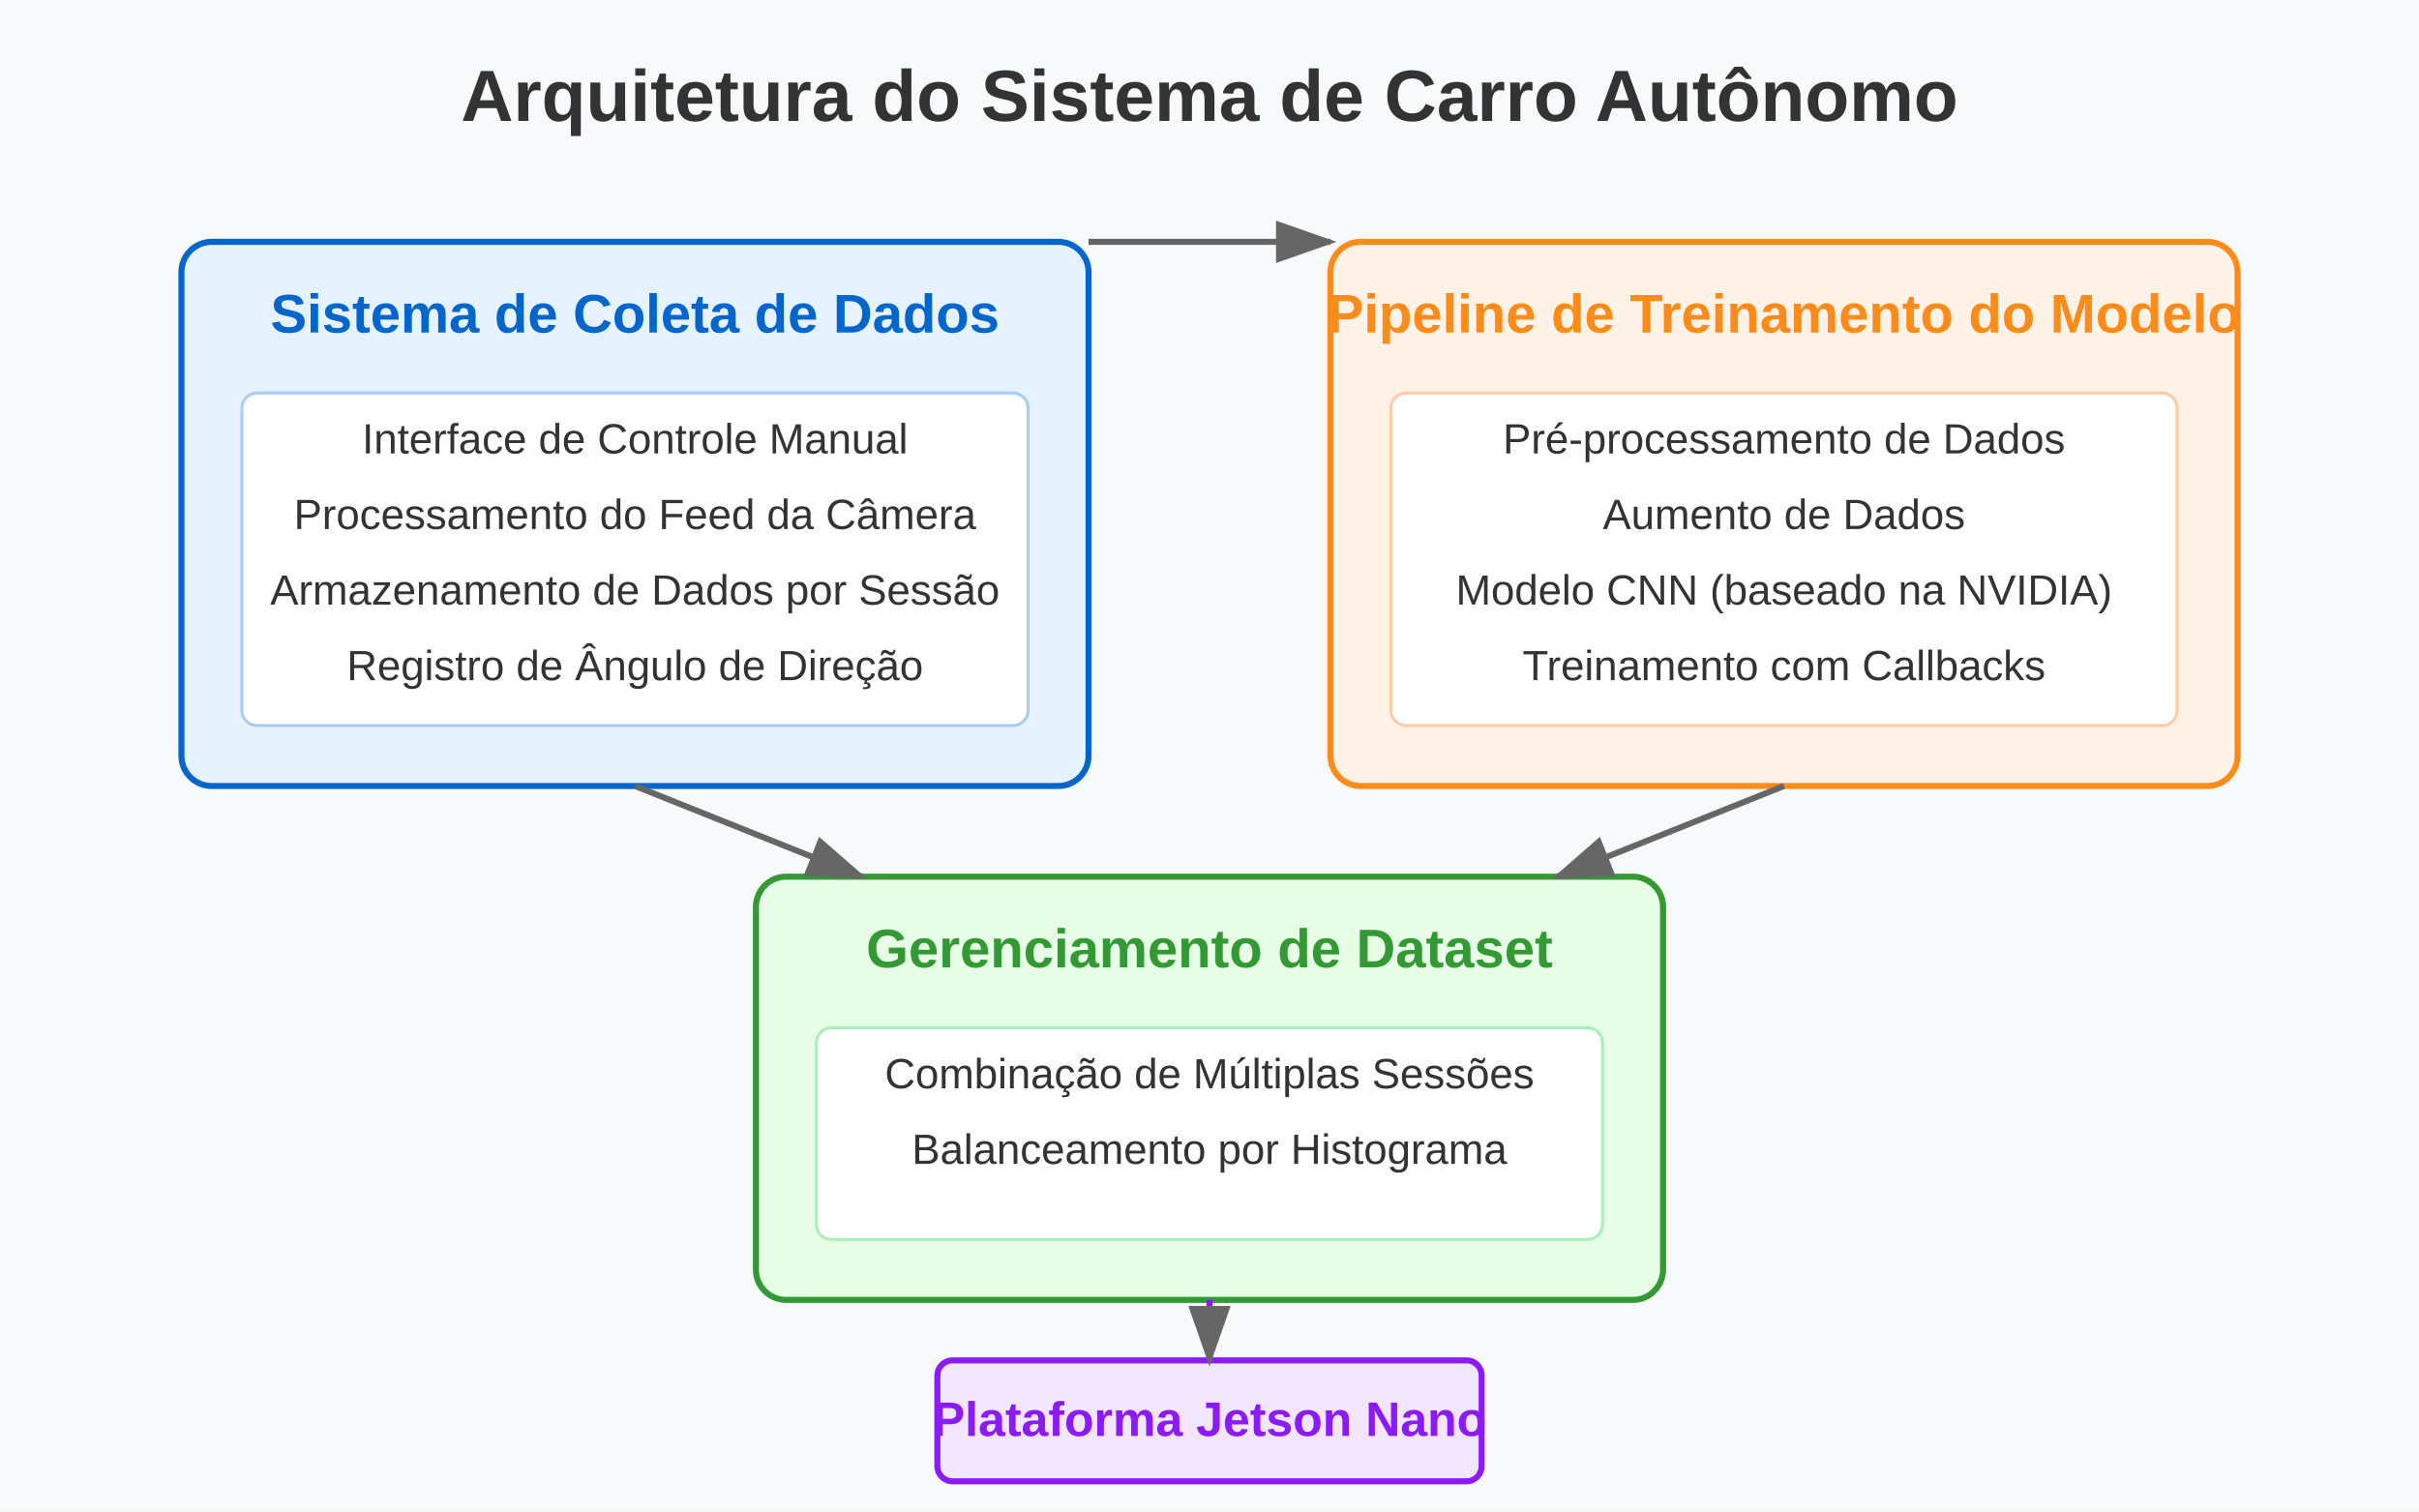
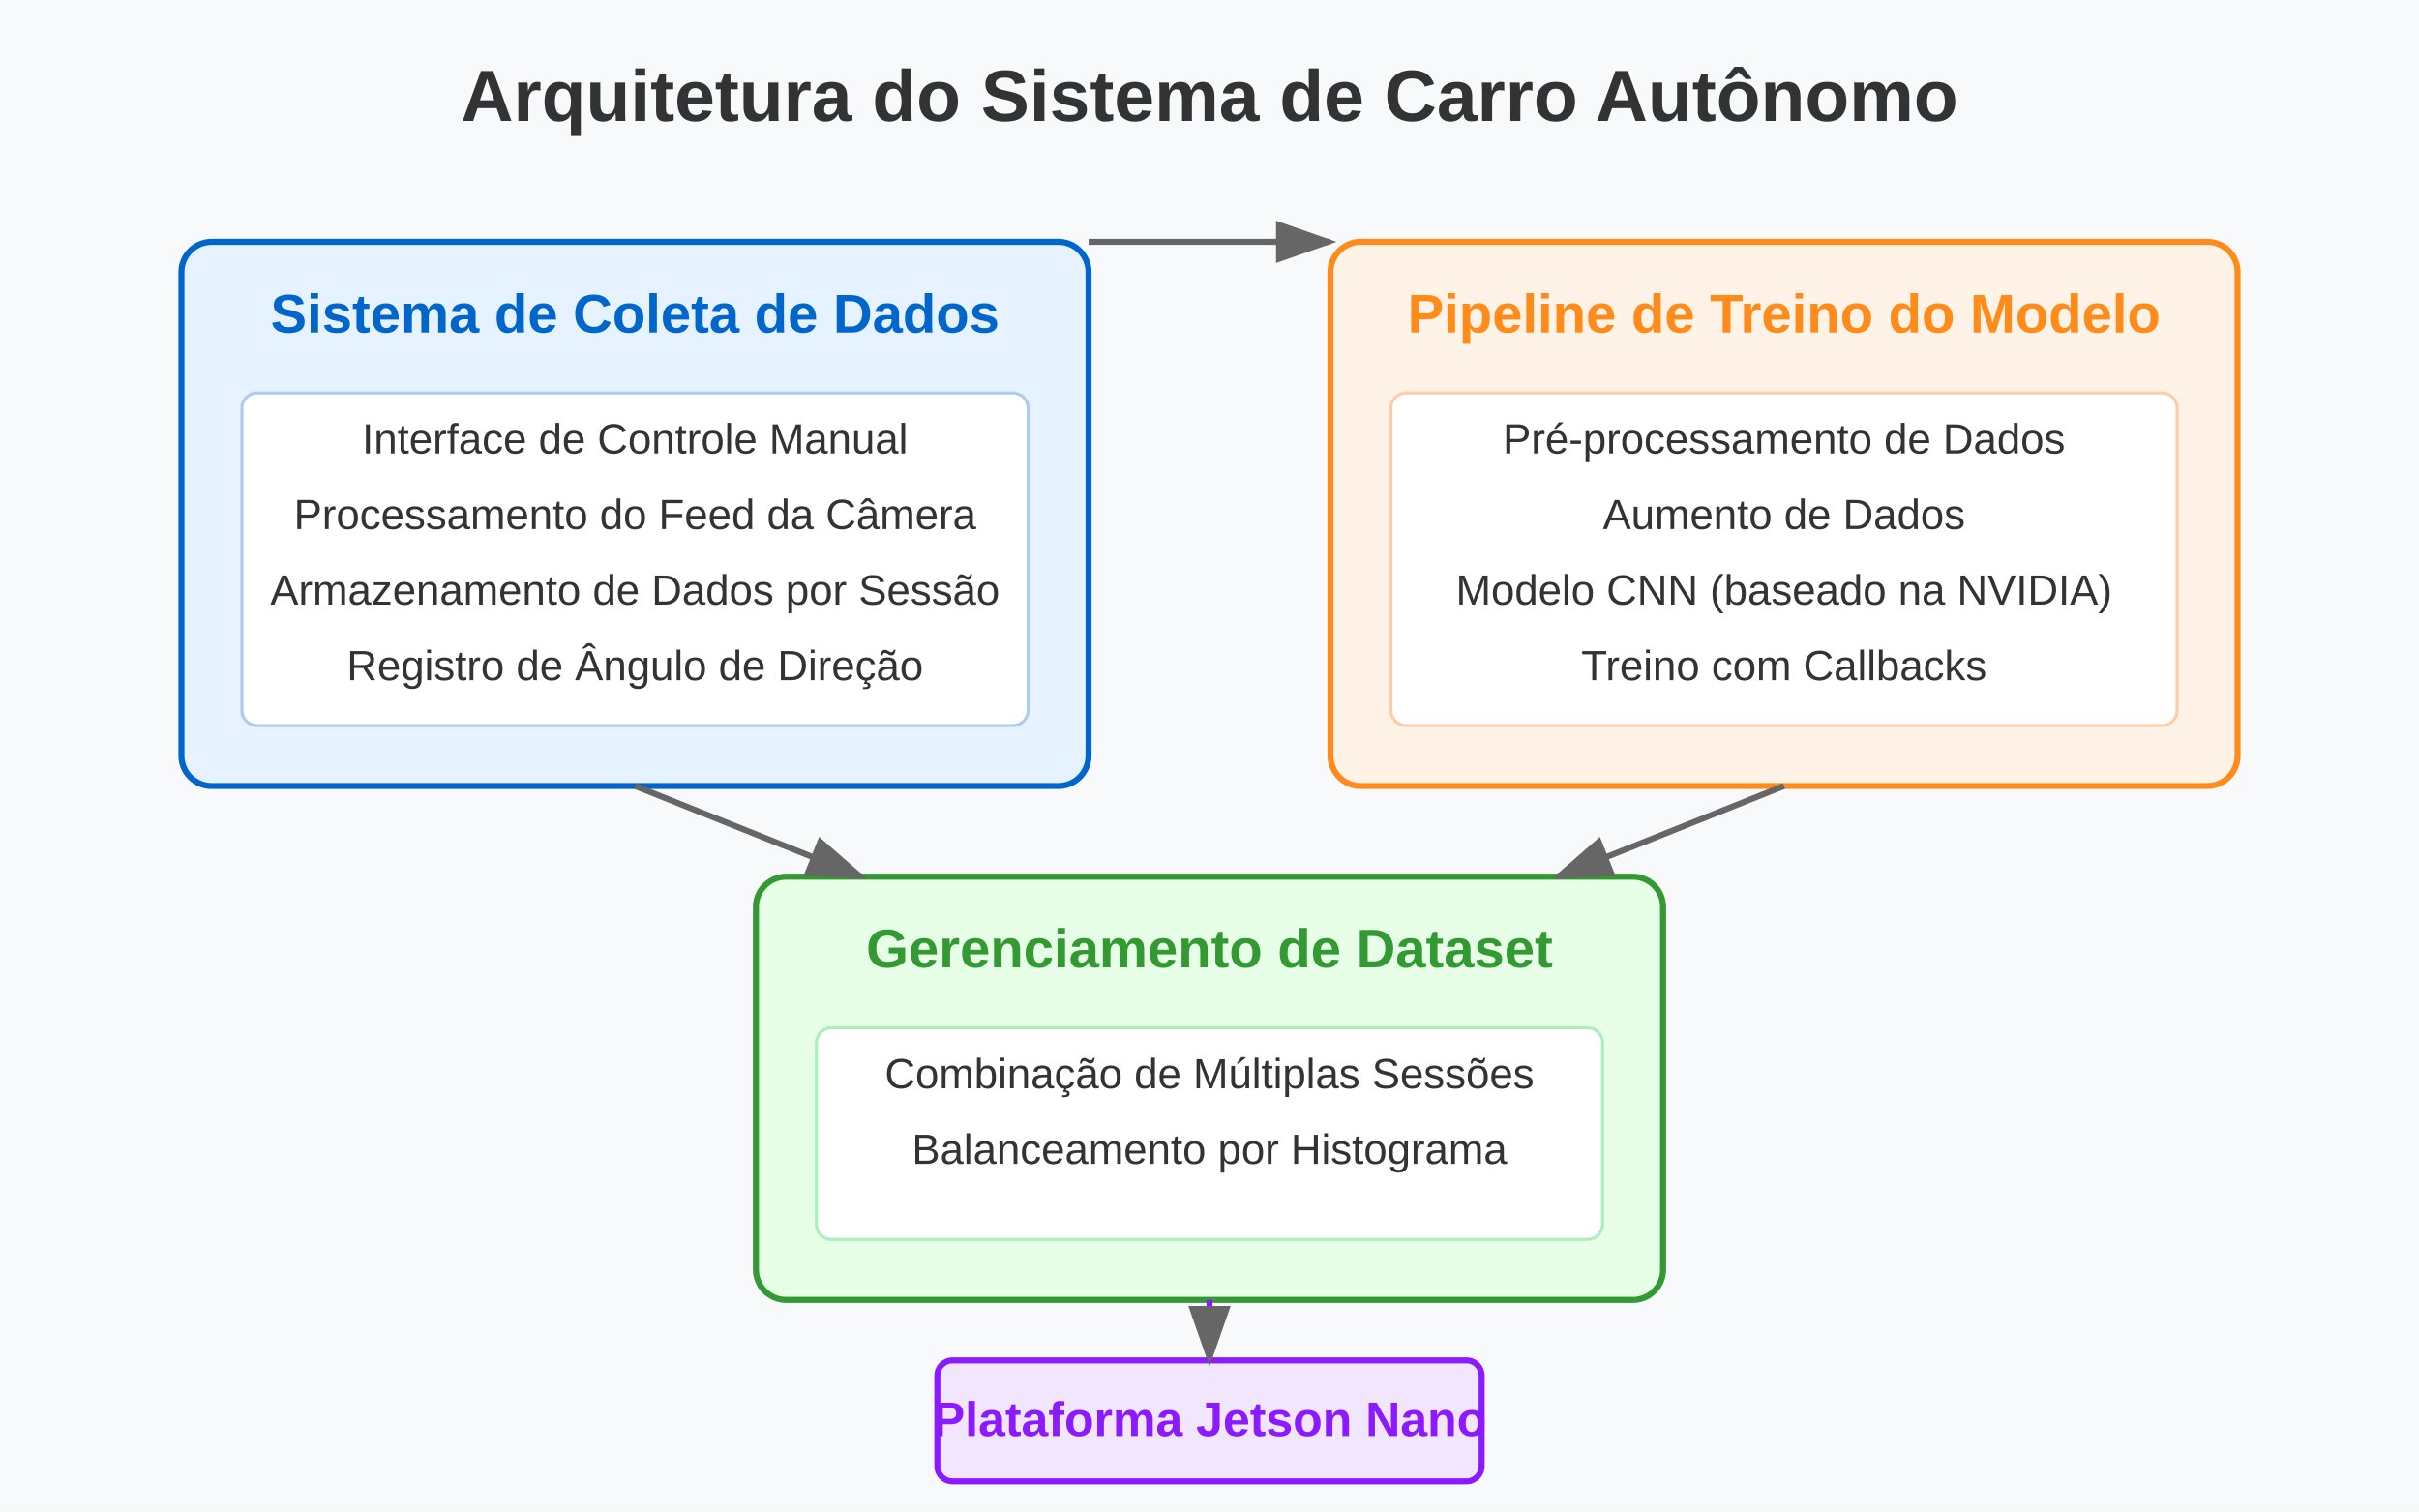
<svg xmlns="http://www.w3.org/2000/svg" viewBox="0 0 800 500">
  <rect width="800" height="500" fill="#f8f9fa" />
  <text x="400" y="40" font-family="Arial" font-size="24" font-weight="bold" text-anchor="middle" fill="#333">Arquitetura do Sistema de Carro Autônomo</text>
  <rect x="60" y="80" width="300" height="180" rx="10" fill="#e6f2ff" stroke="#0066cc" stroke-width="2" />
  <text x="210" y="110" font-family="Arial" font-size="18" font-weight="bold" text-anchor="middle" fill="#0066cc">Sistema de Coleta de Dados</text>
  <rect x="80" y="130" width="260" height="110" rx="5" fill="#ffffff" stroke="#aaccee" stroke-width="1" />
  <text x="210" y="150" font-family="Arial" font-size="14" text-anchor="middle" fill="#333">Interface de Controle Manual</text>
  <text x="210" y="175" font-family="Arial" font-size="14" text-anchor="middle" fill="#333">Processamento do Feed da Câmera</text>
  <text x="210" y="200" font-family="Arial" font-size="14" text-anchor="middle" fill="#333">Armazenamento de Dados por Sessão</text>
  <text x="210" y="225" font-family="Arial" font-size="14" text-anchor="middle" fill="#333">Registro de Ângulo de Direção</text>
  <rect x="440" y="80" width="300" height="180" rx="10" fill="#fff2e6" stroke="#ff8c1a" stroke-width="2" />
-   <text x="590" y="110" font-family="Arial" font-size="18" font-weight="bold" text-anchor="middle" fill="#ff8c1a">Pipeline de Treinamento do Modelo</text>
+   <text x="590" y="110" font-family="Arial" font-size="18" font-weight="bold" text-anchor="middle" fill="#ff8c1a">Pipeline de Treino do Modelo</text>
  <rect x="460" y="130" width="260" height="110" rx="5" fill="#ffffff" stroke="#ffccaa" stroke-width="1" />
  <text x="590" y="150" font-family="Arial" font-size="14" text-anchor="middle" fill="#333">Pré-processamento de Dados</text>
  <text x="590" y="175" font-family="Arial" font-size="14" text-anchor="middle" fill="#333">Aumento de Dados</text>
  <text x="590" y="200" font-family="Arial" font-size="14" text-anchor="middle" fill="#333">Modelo CNN (baseado na NVIDIA)</text>
-   <text x="590" y="225" font-family="Arial" font-size="14" text-anchor="middle" fill="#333">Treinamento com Callbacks</text>
+   <text x="590" y="225" font-family="Arial" font-size="14" text-anchor="middle" fill="#333">Treino com Callbacks</text>
  <rect x="250" y="290" width="300" height="140" rx="10" fill="#e6ffe6" stroke="#339933" stroke-width="2" />
  <text x="400" y="320" font-family="Arial" font-size="18" font-weight="bold" text-anchor="middle" fill="#339933">Gerenciamento de Dataset</text>
  <rect x="270" y="340" width="260" height="70" rx="5" fill="#ffffff" stroke="#aaeebb" stroke-width="1" />
  <text x="400" y="360" font-family="Arial" font-size="14" text-anchor="middle" fill="#333">Combinação de Múltiplas Sessões</text>
  <text x="400" y="385" font-family="Arial" font-size="14" text-anchor="middle" fill="#333">Balanceamento por Histograma</text>
  <path d="M210 260 L285 290" fill="none" stroke="#666" stroke-width="2" marker-end="url(#arrowhead)" />
  <path d="M590 260 L515 290" fill="none" stroke="#666" stroke-width="2" marker-end="url(#arrowhead)" />
  <path d="M360 80 L420 80 L440 80" fill="none" stroke="#666" stroke-width="2" marker-end="url(#arrowhead)" />
  <rect x="310" y="450" width="180" height="40" rx="5" fill="#f2e6ff" stroke="#8c1aff" stroke-width="2" />
  <text x="400" y="475" font-family="Arial" font-size="16" font-weight="bold" text-anchor="middle" fill="#8c1aff">Plataforma Jetson Nano</text>
  <path d="M400 430 L400 450" fill="none" stroke="#8c1aff" stroke-width="2" marker-end="url(#arrowhead)" />
  <defs>
    <marker id="arrowhead" markerWidth="10" markerHeight="7" refX="9" refY="3.5" orient="auto">
      <polygon points="0 0, 10 3.5, 0 7" fill="#666" />
    </marker>
  </defs>
</svg>
